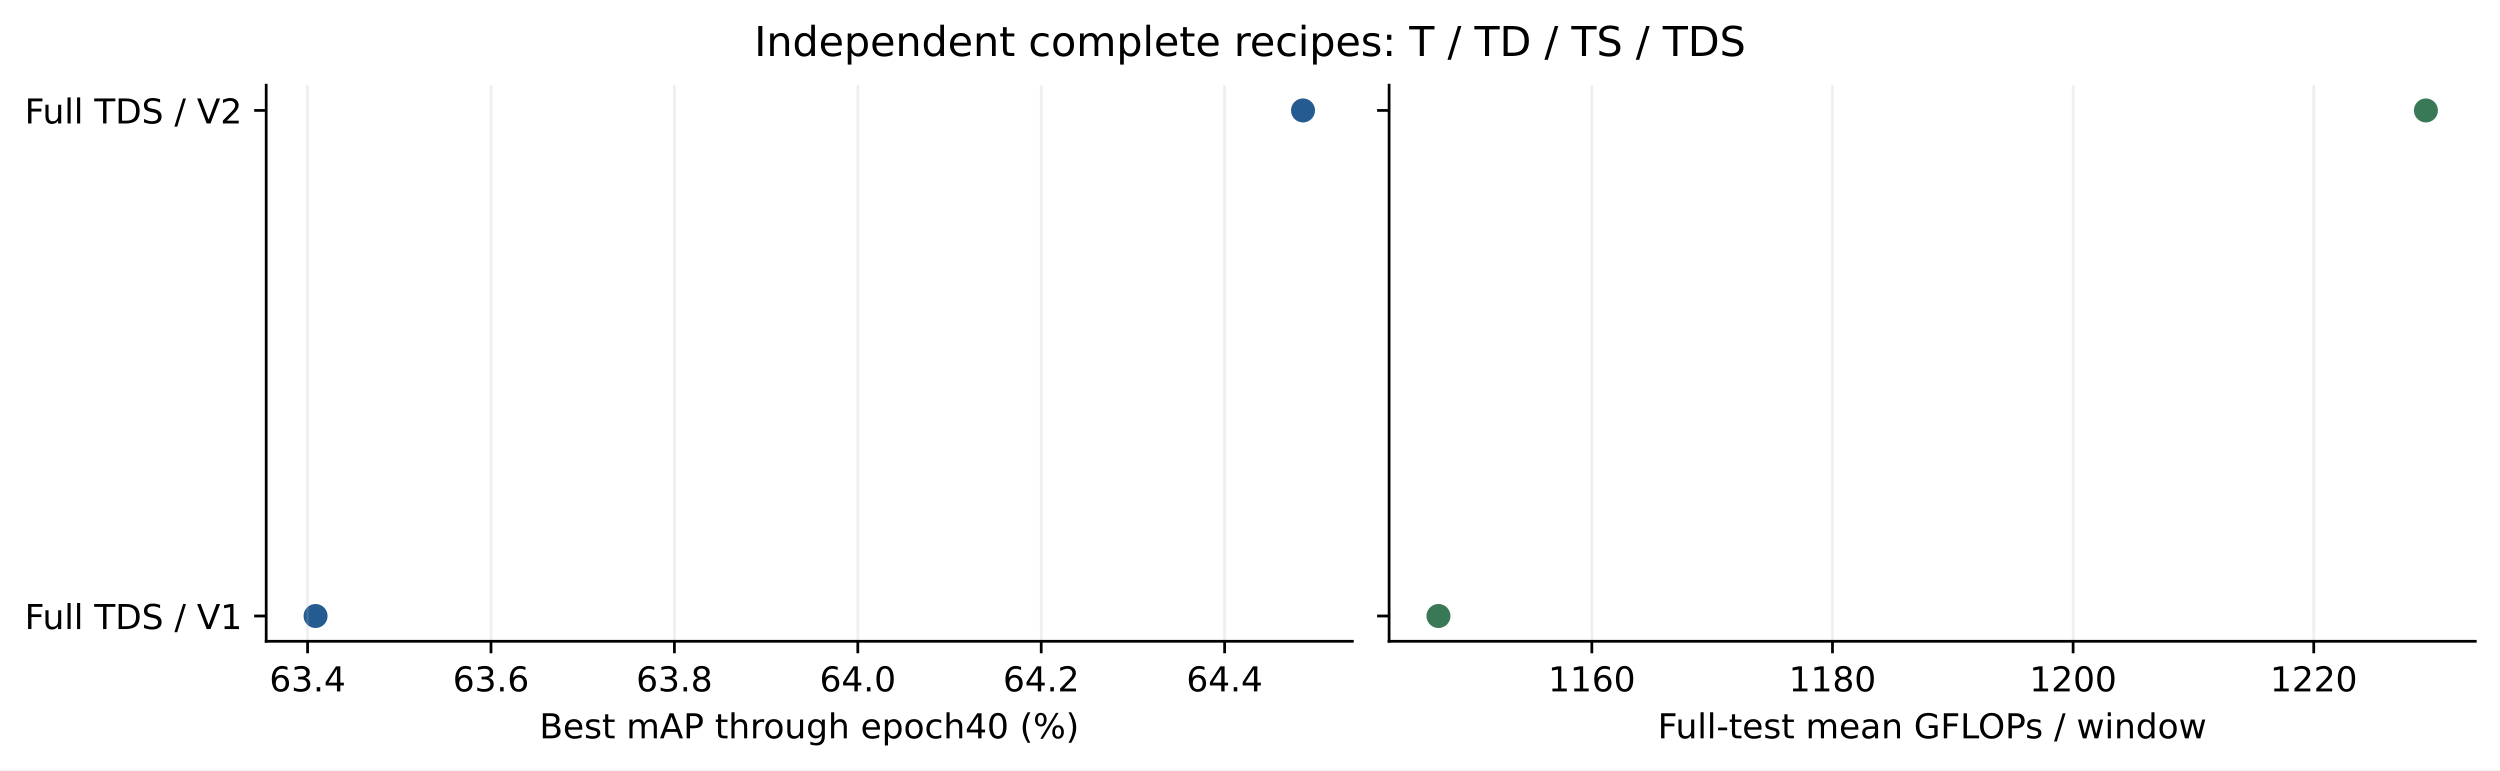
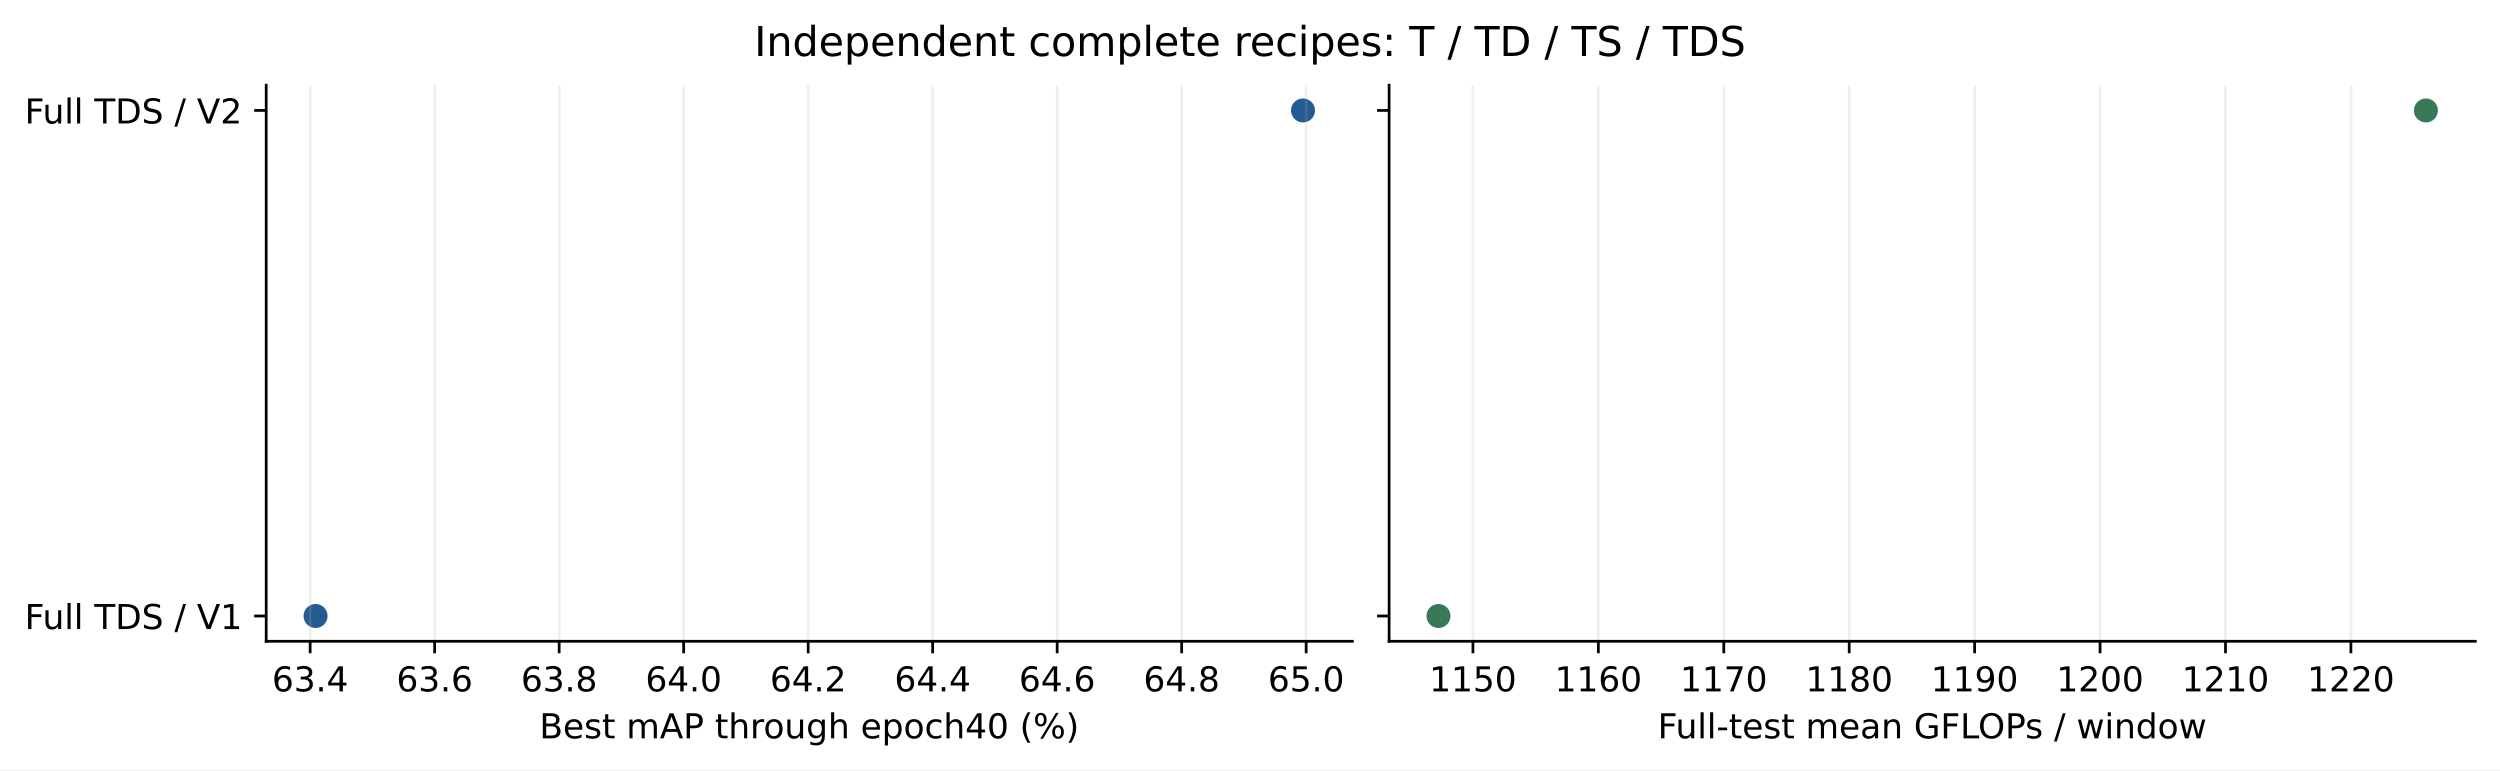
<svg xmlns="http://www.w3.org/2000/svg" xmlns:xlink="http://www.w3.org/1999/xlink" width="728.4pt" height="224.4pt" viewBox="0 0 728.4 224.4" version="1.1">
  <defs>
    <style type="text/css">*{stroke-linejoin: round; stroke-linecap: butt}</style>
  </defs>
  <g id="figure_1">
    <g id="patch_1">
      <path d="M 0 224.4  L 728.4 224.4  L 728.4 0  L 0 0  z " style="fill: #ffffff" />
    </g>
    <g id="axes_1">
      <g id="patch_2">
        <path d="M 77.558 186.843  L 394.029 186.843  L 394.029 24.814  L 77.558 24.814  z " style="fill: #ffffff" />
      </g>
      <g id="PathCollection_1">
        <defs>
-           <path id="m10da9b67cb" d="M 0 3  C 0.796 3 1.559 2.684 2.121 2.121  C 2.684 1.559 3 0.796 3 0  C 3 -0.796 2.684 -1.559 2.121 -2.121  C 1.559 -2.684 0.796 -3 0 -3  C -0.796 -3 -1.559 -2.684 -2.121 -2.121  C -2.684 -1.559 -3 -0.796 -3 0  C -3 0.796 -2.684 1.559 -2.121 2.121  C -1.559 2.684 -0.796 3 0 3  z " style="stroke: #245b91" />
+           <path id="m95b0ac1eb0" d="M 0 3  C 0.796 3 1.559 2.684 2.121 2.121  C 2.684 1.559 3 0.796 3 0  C 3 -0.796 2.684 -1.559 2.121 -2.121  C 1.559 -2.684 0.796 -3 0 -3  C -0.796 -3 -1.559 -2.684 -2.121 -2.121  C -2.684 -1.559 -3 -0.796 -3 0  C -3 0.796 -2.684 1.559 -2.121 2.121  C -1.559 2.684 -0.796 3 0 3  z " style="stroke: #245b91" />
        </defs>
-         <g clip-path="url(#pf8de3ceb4e)">
-           <use xlink:href="#m10da9b67cb" x="91.943" y="179.478" style="fill: #245b91; stroke: #245b91" />
-           <use xlink:href="#m10da9b67cb" x="379.644" y="32.179" style="fill: #245b91; stroke: #245b91" />
+         <g clip-path="url(#p60fe490622)">
+           <use xlink:href="#m95b0ac1eb0" x="91.943" y="179.478" style="fill: #245b91; stroke: #245b91" />
+           <use xlink:href="#m95b0ac1eb0" x="379.644" y="32.179" style="fill: #245b91; stroke: #245b91" />
        </g>
      </g>
      <g id="matplotlib.axis_1">
        <g id="xtick_1">
          <g id="line2d_1">
-             <path d="M 89.62 186.843  L 89.62 24.814  " clip-path="url(#pf8de3ceb4e)" style="fill: none; stroke: #b0b0b0; stroke-opacity: 0.2; stroke-width: 0.8; stroke-linecap: square" />
+             <path d="M 90.366 186.843  L 90.366 24.814  " clip-path="url(#p60fe490622)" style="fill: none; stroke: #b0b0b0; stroke-opacity: 0.2; stroke-width: 0.8; stroke-linecap: square" />
          </g>
          <g id="line2d_2">
            <defs>
-               <path id="m547ca9e5b4" d="M 0 0  L 0 3.5  " style="stroke: #000000; stroke-width: 0.8" />
+               <path id="m03987564c4" d="M 0 0  L 0 3.5  " style="stroke: #000000; stroke-width: 0.8" />
            </defs>
            <g>
-               <use xlink:href="#m547ca9e5b4" x="89.62" y="186.843" style="stroke: #000000; stroke-width: 0.8" />
+               <use xlink:href="#m03987564c4" x="90.366" y="186.843" style="stroke: #000000; stroke-width: 0.8" />
            </g>
          </g>
          <g id="text_1">
-             <text style="font-size: 10px; font-family: 'DejaVu Sans', 'Bitstream Vera Sans', 'Computer Modern Sans Serif', 'Lucida Grande', 'Verdana', 'Geneva', 'Lucid', 'Arial', 'Helvetica', 'Avant Garde', sans-serif; text-anchor: middle" x="89.62" y="201.442" transform="rotate(-0 89.62012 201.4417)">63.4</text>
+             <text style="font: 10px 'DejaVu Sans', 'Bitstream Vera Sans', 'Computer Modern Sans Serif', 'Lucida Grande', 'Verdana', 'Geneva', 'Lucid', 'Arial', 'Helvetica', 'Avant Garde', sans-serif; text-anchor: middle" x="90.366" y="201.442" transform="rotate(-0 90.3661 201.4417)">63.4</text>
          </g>
        </g>
        <g id="xtick_2">
          <g id="line2d_3">
-             <path d="M 143.057 186.843  L 143.057 24.814  " clip-path="url(#pf8de3ceb4e)" style="fill: none; stroke: #b0b0b0; stroke-opacity: 0.2; stroke-width: 0.8; stroke-linecap: square" />
+             <path d="M 126.641 186.843  L 126.641 24.814  " clip-path="url(#p60fe490622)" style="fill: none; stroke: #b0b0b0; stroke-opacity: 0.2; stroke-width: 0.8; stroke-linecap: square" />
          </g>
          <g id="line2d_4">
            <g>
-               <use xlink:href="#m547ca9e5b4" x="143.057" y="186.843" style="stroke: #000000; stroke-width: 0.8" />
+               <use xlink:href="#m03987564c4" x="126.641" y="186.843" style="stroke: #000000; stroke-width: 0.8" />
            </g>
          </g>
          <g id="text_2">
-             <text style="font-size: 10px; font-family: 'DejaVu Sans', 'Bitstream Vera Sans', 'Computer Modern Sans Serif', 'Lucida Grande', 'Verdana', 'Geneva', 'Lucid', 'Arial', 'Helvetica', 'Avant Garde', sans-serif; text-anchor: middle" x="143.057" y="201.442" transform="rotate(-0 143.0567 201.4417)">63.6</text>
+             <text style="font: 10px 'DejaVu Sans', 'Bitstream Vera Sans', 'Computer Modern Sans Serif', 'Lucida Grande', 'Verdana', 'Geneva', 'Lucid', 'Arial', 'Helvetica', 'Avant Garde', sans-serif; text-anchor: middle" x="126.641" y="201.442" transform="rotate(-0 126.6407 201.4417)">63.6</text>
          </g>
        </g>
        <g id="xtick_3">
          <g id="line2d_5">
-             <path d="M 196.493 186.843  L 196.493 24.814  " clip-path="url(#pf8de3ceb4e)" style="fill: none; stroke: #b0b0b0; stroke-opacity: 0.2; stroke-width: 0.8; stroke-linecap: square" />
+             <path d="M 162.915 186.843  L 162.915 24.814  " clip-path="url(#p60fe490622)" style="fill: none; stroke: #b0b0b0; stroke-opacity: 0.2; stroke-width: 0.8; stroke-linecap: square" />
          </g>
          <g id="line2d_6">
            <g>
-               <use xlink:href="#m547ca9e5b4" x="196.493" y="186.843" style="stroke: #000000; stroke-width: 0.8" />
+               <use xlink:href="#m03987564c4" x="162.915" y="186.843" style="stroke: #000000; stroke-width: 0.8" />
            </g>
          </g>
          <g id="text_3">
-             <text style="font-size: 10px; font-family: 'DejaVu Sans', 'Bitstream Vera Sans', 'Computer Modern Sans Serif', 'Lucida Grande', 'Verdana', 'Geneva', 'Lucid', 'Arial', 'Helvetica', 'Avant Garde', sans-serif; text-anchor: middle" x="196.493" y="201.442" transform="rotate(-0 196.4934 201.4417)">63.8</text>
+             <text style="font: 10px 'DejaVu Sans', 'Bitstream Vera Sans', 'Computer Modern Sans Serif', 'Lucida Grande', 'Verdana', 'Geneva', 'Lucid', 'Arial', 'Helvetica', 'Avant Garde', sans-serif; text-anchor: middle" x="162.915" y="201.442" transform="rotate(-0 162.9153 201.4417)">63.8</text>
          </g>
        </g>
        <g id="xtick_4">
          <g id="line2d_7">
-             <path d="M 249.93 186.843  L 249.93 24.814  " clip-path="url(#pf8de3ceb4e)" style="fill: none; stroke: #b0b0b0; stroke-opacity: 0.2; stroke-width: 0.8; stroke-linecap: square" />
+             <path d="M 199.19 186.843  L 199.19 24.814  " clip-path="url(#p60fe490622)" style="fill: none; stroke: #b0b0b0; stroke-opacity: 0.2; stroke-width: 0.8; stroke-linecap: square" />
          </g>
          <g id="line2d_8">
            <g>
-               <use xlink:href="#m547ca9e5b4" x="249.93" y="186.843" style="stroke: #000000; stroke-width: 0.8" />
+               <use xlink:href="#m03987564c4" x="199.19" y="186.843" style="stroke: #000000; stroke-width: 0.8" />
            </g>
          </g>
          <g id="text_4">
-             <text style="font-size: 10px; font-family: 'DejaVu Sans', 'Bitstream Vera Sans', 'Computer Modern Sans Serif', 'Lucida Grande', 'Verdana', 'Geneva', 'Lucid', 'Arial', 'Helvetica', 'Avant Garde', sans-serif; text-anchor: middle" x="249.93" y="201.442" transform="rotate(-0 249.93 201.4417)">64.0</text>
+             <text style="font: 10px 'DejaVu Sans', 'Bitstream Vera Sans', 'Computer Modern Sans Serif', 'Lucida Grande', 'Verdana', 'Geneva', 'Lucid', 'Arial', 'Helvetica', 'Avant Garde', sans-serif; text-anchor: middle" x="199.19" y="201.442" transform="rotate(-0 199.19 201.4417)">64.0</text>
          </g>
        </g>
        <g id="xtick_5">
          <g id="line2d_9">
-             <path d="M 303.367 186.843  L 303.367 24.814  " clip-path="url(#pf8de3ceb4e)" style="fill: none; stroke: #b0b0b0; stroke-opacity: 0.2; stroke-width: 0.8; stroke-linecap: square" />
+             <path d="M 235.465 186.843  L 235.465 24.814  " clip-path="url(#p60fe490622)" style="fill: none; stroke: #b0b0b0; stroke-opacity: 0.2; stroke-width: 0.8; stroke-linecap: square" />
          </g>
          <g id="line2d_10">
            <g>
-               <use xlink:href="#m547ca9e5b4" x="303.367" y="186.843" style="stroke: #000000; stroke-width: 0.8" />
+               <use xlink:href="#m03987564c4" x="235.465" y="186.843" style="stroke: #000000; stroke-width: 0.8" />
            </g>
          </g>
          <g id="text_5">
-             <text style="font-size: 10px; font-family: 'DejaVu Sans', 'Bitstream Vera Sans', 'Computer Modern Sans Serif', 'Lucida Grande', 'Verdana', 'Geneva', 'Lucid', 'Arial', 'Helvetica', 'Avant Garde', sans-serif; text-anchor: middle" x="303.367" y="201.442" transform="rotate(-0 303.3666 201.4417)">64.2</text>
+             <text style="font: 10px 'DejaVu Sans', 'Bitstream Vera Sans', 'Computer Modern Sans Serif', 'Lucida Grande', 'Verdana', 'Geneva', 'Lucid', 'Arial', 'Helvetica', 'Avant Garde', sans-serif; text-anchor: middle" x="235.465" y="201.442" transform="rotate(-0 235.4646 201.4417)">64.2</text>
          </g>
        </g>
        <g id="xtick_6">
          <g id="line2d_11">
-             <path d="M 356.803 186.843  L 356.803 24.814  " clip-path="url(#pf8de3ceb4e)" style="fill: none; stroke: #b0b0b0; stroke-opacity: 0.2; stroke-width: 0.8; stroke-linecap: square" />
+             <path d="M 271.739 186.843  L 271.739 24.814  " clip-path="url(#p60fe490622)" style="fill: none; stroke: #b0b0b0; stroke-opacity: 0.2; stroke-width: 0.8; stroke-linecap: square" />
          </g>
          <g id="line2d_12">
            <g>
-               <use xlink:href="#m547ca9e5b4" x="356.803" y="186.843" style="stroke: #000000; stroke-width: 0.8" />
+               <use xlink:href="#m03987564c4" x="271.739" y="186.843" style="stroke: #000000; stroke-width: 0.8" />
            </g>
          </g>
          <g id="text_6">
-             <text style="font-size: 10px; font-family: 'DejaVu Sans', 'Bitstream Vera Sans', 'Computer Modern Sans Serif', 'Lucida Grande', 'Verdana', 'Geneva', 'Lucid', 'Arial', 'Helvetica', 'Avant Garde', sans-serif; text-anchor: middle" x="356.803" y="201.442" transform="rotate(-0 356.8032 201.4417)">64.4</text>
-           </g>
-         </g>
-         <g id="text_7">
-           <text style="font-size: 10px; font-family: 'DejaVu Sans', 'Bitstream Vera Sans', 'Computer Modern Sans Serif', 'Lucida Grande', 'Verdana', 'Geneva', 'Lucid', 'Arial', 'Helvetica', 'Avant Garde', sans-serif; text-anchor: middle" x="235.793" y="215.12" transform="rotate(-0 235.7932 215.1198)">Best mAP through epoch40 (%)</text>
+             <text style="font: 10px 'DejaVu Sans', 'Bitstream Vera Sans', 'Computer Modern Sans Serif', 'Lucida Grande', 'Verdana', 'Geneva', 'Lucid', 'Arial', 'Helvetica', 'Avant Garde', sans-serif; text-anchor: middle" x="271.739" y="201.442" transform="rotate(-0 271.7392 201.4417)">64.4</text>
+           </g>
+         </g>
+         <g id="xtick_7">
+           <g id="line2d_13">
+             <path d="M 308.014 186.843  L 308.014 24.814  " clip-path="url(#p60fe490622)" style="fill: none; stroke: #b0b0b0; stroke-opacity: 0.2; stroke-width: 0.8; stroke-linecap: square" />
+           </g>
+           <g id="line2d_14">
+             <g>
+               <use xlink:href="#m03987564c4" x="308.014" y="186.843" style="stroke: #000000; stroke-width: 0.8" />
+             </g>
+           </g>
+           <g id="text_7">
+             <text style="font: 10px 'DejaVu Sans', 'Bitstream Vera Sans', 'Computer Modern Sans Serif', 'Lucida Grande', 'Verdana', 'Geneva', 'Lucid', 'Arial', 'Helvetica', 'Avant Garde', sans-serif; text-anchor: middle" x="308.014" y="201.442" transform="rotate(-0 308.0138 201.4417)">64.6</text>
+           </g>
+         </g>
+         <g id="xtick_8">
+           <g id="line2d_15">
+             <path d="M 344.288 186.843  L 344.288 24.814  " clip-path="url(#p60fe490622)" style="fill: none; stroke: #b0b0b0; stroke-opacity: 0.2; stroke-width: 0.8; stroke-linecap: square" />
+           </g>
+           <g id="line2d_16">
+             <g>
+               <use xlink:href="#m03987564c4" x="344.288" y="186.843" style="stroke: #000000; stroke-width: 0.8" />
+             </g>
+           </g>
+           <g id="text_8">
+             <text style="font: 10px 'DejaVu Sans', 'Bitstream Vera Sans', 'Computer Modern Sans Serif', 'Lucida Grande', 'Verdana', 'Geneva', 'Lucid', 'Arial', 'Helvetica', 'Avant Garde', sans-serif; text-anchor: middle" x="344.288" y="201.442" transform="rotate(-0 344.2885 201.4417)">64.8</text>
+           </g>
+         </g>
+         <g id="xtick_9">
+           <g id="line2d_17">
+             <path d="M 380.563 186.843  L 380.563 24.814  " clip-path="url(#p60fe490622)" style="fill: none; stroke: #b0b0b0; stroke-opacity: 0.2; stroke-width: 0.8; stroke-linecap: square" />
+           </g>
+           <g id="line2d_18">
+             <g>
+               <use xlink:href="#m03987564c4" x="380.563" y="186.843" style="stroke: #000000; stroke-width: 0.8" />
+             </g>
+           </g>
+           <g id="text_9">
+             <text style="font: 10px 'DejaVu Sans', 'Bitstream Vera Sans', 'Computer Modern Sans Serif', 'Lucida Grande', 'Verdana', 'Geneva', 'Lucid', 'Arial', 'Helvetica', 'Avant Garde', sans-serif; text-anchor: middle" x="380.563" y="201.442" transform="rotate(-0 380.5631 201.4417)">65.0</text>
+           </g>
+         </g>
+         <g id="text_10">
+           <text style="font: 10px 'DejaVu Sans', 'Bitstream Vera Sans', 'Computer Modern Sans Serif', 'Lucida Grande', 'Verdana', 'Geneva', 'Lucid', 'Arial', 'Helvetica', 'Avant Garde', sans-serif; text-anchor: middle" x="235.793" y="215.12" transform="rotate(-0 235.7932 215.1198)">Best mAP through epoch40 (%)</text>
        </g>
      </g>
      <g id="matplotlib.axis_2">
        <g id="ytick_1">
-           <g id="line2d_13">
+           <g id="line2d_19">
            <defs>
-               <path id="m2315b5860f" d="M 0 0  L -3.5 0  " style="stroke: #000000; stroke-width: 0.8" />
+               <path id="m22ff77f65a" d="M 0 0  L -3.5 0  " style="stroke: #000000; stroke-width: 0.8" />
            </defs>
            <g>
-               <use xlink:href="#m2315b5860f" x="77.558" y="179.478" style="stroke: #000000; stroke-width: 0.8" />
-             </g>
-           </g>
-           <g id="text_8">
-             <text style="font-size: 10px; font-family: 'DejaVu Sans', 'Bitstream Vera Sans', 'Computer Modern Sans Serif', 'Lucida Grande', 'Verdana', 'Geneva', 'Lucid', 'Arial', 'Helvetica', 'Avant Garde', sans-serif; text-anchor: end" x="70.558" y="183.278" transform="rotate(-0 70.55781 183.2775)">Full TDS / V1</text>
+               <use xlink:href="#m22ff77f65a" x="77.558" y="179.478" style="stroke: #000000; stroke-width: 0.8" />
+             </g>
+           </g>
+           <g id="text_11">
+             <text style="font: 10px 'DejaVu Sans', 'Bitstream Vera Sans', 'Computer Modern Sans Serif', 'Lucida Grande', 'Verdana', 'Geneva', 'Lucid', 'Arial', 'Helvetica', 'Avant Garde', sans-serif; text-anchor: end" x="70.558" y="183.278" transform="rotate(-0 70.55781 183.2775)">Full TDS / V1</text>
          </g>
        </g>
        <g id="ytick_2">
-           <g id="line2d_14">
-             <g>
-               <use xlink:href="#m2315b5860f" x="77.558" y="32.179" style="stroke: #000000; stroke-width: 0.8" />
-             </g>
-           </g>
-           <g id="text_9">
-             <text style="font-size: 10px; font-family: 'DejaVu Sans', 'Bitstream Vera Sans', 'Computer Modern Sans Serif', 'Lucida Grande', 'Verdana', 'Geneva', 'Lucid', 'Arial', 'Helvetica', 'Avant Garde', sans-serif; text-anchor: end" x="70.558" y="35.978" transform="rotate(-0 70.55781 35.97841)">Full TDS / V2</text>
+           <g id="line2d_20">
+             <g>
+               <use xlink:href="#m22ff77f65a" x="77.558" y="32.179" style="stroke: #000000; stroke-width: 0.8" />
+             </g>
+           </g>
+           <g id="text_12">
+             <text style="font: 10px 'DejaVu Sans', 'Bitstream Vera Sans', 'Computer Modern Sans Serif', 'Lucida Grande', 'Verdana', 'Geneva', 'Lucid', 'Arial', 'Helvetica', 'Avant Garde', sans-serif; text-anchor: end" x="70.558" y="35.978" transform="rotate(-0 70.55781 35.97841)">Full TDS / V2</text>
          </g>
        </g>
      </g>
      <g id="patch_3">
        <path d="M 77.558 186.843  L 77.558 24.814  " style="fill: none; stroke: #000000; stroke-width: 0.8; stroke-linejoin: miter; stroke-linecap: square" />
      </g>
      <g id="patch_4">
        <path d="M 77.558 186.843  L 394.029 186.843  " style="fill: none; stroke: #000000; stroke-width: 0.8; stroke-linejoin: miter; stroke-linecap: square" />
      </g>
    </g>
    <g id="axes_2">
      <g id="patch_5">
        <path d="M 404.729 186.843  L 721.2 186.843  L 721.2 24.814  L 404.729 24.814  z " style="fill: #ffffff" />
      </g>
      <g id="PathCollection_2">
        <defs>
-           <path id="m9e145f9be1" d="M 0 3  C 0.796 3 1.559 2.684 2.121 2.121  C 2.684 1.559 3 0.796 3 0  C 3 -0.796 2.684 -1.559 2.121 -2.121  C 1.559 -2.684 0.796 -3 0 -3  C -0.796 -3 -1.559 -2.684 -2.121 -2.121  C -2.684 -1.559 -3 -0.796 -3 0  C -3 0.796 -2.684 1.559 -2.121 2.121  C -1.559 2.684 -0.796 3 0 3  z " style="stroke: #397957" />
+           <path id="m20aa0b96ca" d="M 0 3  C 0.796 3 1.559 2.684 2.121 2.121  C 2.684 1.559 3 0.796 3 0  C 3 -0.796 2.684 -1.559 2.121 -2.121  C 1.559 -2.684 0.796 -3 0 -3  C -0.796 -3 -1.559 -2.684 -2.121 -2.121  C -2.684 -1.559 -3 -0.796 -3 0  C -3 0.796 -2.684 1.559 -2.121 2.121  C -1.559 2.684 -0.796 3 0 3  z " style="stroke: #397957" />
        </defs>
-         <g clip-path="url(#pfd6cd57e04)">
-           <use xlink:href="#m9e145f9be1" x="419.114" y="179.478" style="fill: #397957; stroke: #397957" />
-           <use xlink:href="#m9e145f9be1" x="706.814" y="32.179" style="fill: #397957; stroke: #397957" />
+         <g clip-path="url(#p94a976afab)">
+           <use xlink:href="#m20aa0b96ca" x="419.114" y="179.478" style="fill: #397957; stroke: #397957" />
+           <use xlink:href="#m20aa0b96ca" x="706.814" y="32.179" style="fill: #397957; stroke: #397957" />
        </g>
      </g>
      <g id="matplotlib.axis_3">
-         <g id="xtick_7">
-           <g id="line2d_15">
-             <path d="M 463.799 186.843  L 463.799 24.814  " clip-path="url(#pfd6cd57e04)" style="fill: none; stroke: #b0b0b0; stroke-opacity: 0.2; stroke-width: 0.8; stroke-linecap: square" />
-           </g>
-           <g id="line2d_16">
-             <g>
-               <use xlink:href="#m547ca9e5b4" x="463.799" y="186.843" style="stroke: #000000; stroke-width: 0.8" />
-             </g>
-           </g>
-           <g id="text_10">
-             <text style="font-size: 10px; font-family: 'DejaVu Sans', 'Bitstream Vera Sans', 'Computer Modern Sans Serif', 'Lucida Grande', 'Verdana', 'Geneva', 'Lucid', 'Arial', 'Helvetica', 'Avant Garde', sans-serif; text-anchor: middle" x="463.799" y="201.442" transform="rotate(-0 463.7989 201.4417)">1160</text>
-           </g>
-         </g>
-         <g id="xtick_8">
-           <g id="line2d_17">
-             <path d="M 533.91 186.843  L 533.91 24.814  " clip-path="url(#pfd6cd57e04)" style="fill: none; stroke: #b0b0b0; stroke-opacity: 0.2; stroke-width: 0.8; stroke-linecap: square" />
-           </g>
-           <g id="line2d_18">
-             <g>
-               <use xlink:href="#m547ca9e5b4" x="533.91" y="186.843" style="stroke: #000000; stroke-width: 0.8" />
-             </g>
-           </g>
-           <g id="text_11">
-             <text style="font-size: 10px; font-family: 'DejaVu Sans', 'Bitstream Vera Sans', 'Computer Modern Sans Serif', 'Lucida Grande', 'Verdana', 'Geneva', 'Lucid', 'Arial', 'Helvetica', 'Avant Garde', sans-serif; text-anchor: middle" x="533.91" y="201.442" transform="rotate(-0 533.91 201.4417)">1180</text>
-           </g>
-         </g>
-         <g id="xtick_9">
-           <g id="line2d_19">
-             <path d="M 604.021 186.843  L 604.021 24.814  " clip-path="url(#pfd6cd57e04)" style="fill: none; stroke: #b0b0b0; stroke-opacity: 0.2; stroke-width: 0.8; stroke-linecap: square" />
-           </g>
-           <g id="line2d_20">
-             <g>
-               <use xlink:href="#m547ca9e5b4" x="604.021" y="186.843" style="stroke: #000000; stroke-width: 0.8" />
-             </g>
-           </g>
-           <g id="text_12">
-             <text style="font-size: 10px; font-family: 'DejaVu Sans', 'Bitstream Vera Sans', 'Computer Modern Sans Serif', 'Lucida Grande', 'Verdana', 'Geneva', 'Lucid', 'Arial', 'Helvetica', 'Avant Garde', sans-serif; text-anchor: middle" x="604.021" y="201.442" transform="rotate(-0 604.021 201.4417)">1200</text>
-           </g>
-         </g>
        <g id="xtick_10">
          <g id="line2d_21">
-             <path d="M 674.132 186.843  L 674.132 24.814  " clip-path="url(#pfd6cd57e04)" style="fill: none; stroke: #b0b0b0; stroke-opacity: 0.2; stroke-width: 0.8; stroke-linecap: square" />
+             <path d="M 429.152 186.843  L 429.152 24.814  " clip-path="url(#p94a976afab)" style="fill: none; stroke: #b0b0b0; stroke-opacity: 0.2; stroke-width: 0.8; stroke-linecap: square" />
          </g>
          <g id="line2d_22">
            <g>
-               <use xlink:href="#m547ca9e5b4" x="674.132" y="186.843" style="stroke: #000000; stroke-width: 0.8" />
+               <use xlink:href="#m03987564c4" x="429.152" y="186.843" style="stroke: #000000; stroke-width: 0.8" />
            </g>
          </g>
          <g id="text_13">
-             <text style="font-size: 10px; font-family: 'DejaVu Sans', 'Bitstream Vera Sans', 'Computer Modern Sans Serif', 'Lucida Grande', 'Verdana', 'Geneva', 'Lucid', 'Arial', 'Helvetica', 'Avant Garde', sans-serif; text-anchor: middle" x="674.132" y="201.442" transform="rotate(-0 674.132 201.4417)">1220</text>
-           </g>
-         </g>
-         <g id="text_14">
-           <text style="font-size: 10px; font-family: 'DejaVu Sans', 'Bitstream Vera Sans', 'Computer Modern Sans Serif', 'Lucida Grande', 'Verdana', 'Geneva', 'Lucid', 'Arial', 'Helvetica', 'Avant Garde', sans-serif; text-anchor: middle" x="562.964" y="215.12" transform="rotate(-0 562.9641 215.1198)">Full-test mean GFLOPs / window</text>
+             <text style="font: 10px 'DejaVu Sans', 'Bitstream Vera Sans', 'Computer Modern Sans Serif', 'Lucida Grande', 'Verdana', 'Geneva', 'Lucid', 'Arial', 'Helvetica', 'Avant Garde', sans-serif; text-anchor: middle" x="429.152" y="201.442" transform="rotate(-0 429.1524 201.4417)">1150</text>
+           </g>
+         </g>
+         <g id="xtick_11">
+           <g id="line2d_23">
+             <path d="M 465.697 186.843  L 465.697 24.814  " clip-path="url(#p94a976afab)" style="fill: none; stroke: #b0b0b0; stroke-opacity: 0.2; stroke-width: 0.8; stroke-linecap: square" />
+           </g>
+           <g id="line2d_24">
+             <g>
+               <use xlink:href="#m03987564c4" x="465.697" y="186.843" style="stroke: #000000; stroke-width: 0.8" />
+             </g>
+           </g>
+           <g id="text_14">
+             <text style="font: 10px 'DejaVu Sans', 'Bitstream Vera Sans', 'Computer Modern Sans Serif', 'Lucida Grande', 'Verdana', 'Geneva', 'Lucid', 'Arial', 'Helvetica', 'Avant Garde', sans-serif; text-anchor: middle" x="465.697" y="201.442" transform="rotate(-0 465.6966 201.4417)">1160</text>
+           </g>
+         </g>
+         <g id="xtick_12">
+           <g id="line2d_25">
+             <path d="M 502.241 186.843  L 502.241 24.814  " clip-path="url(#p94a976afab)" style="fill: none; stroke: #b0b0b0; stroke-opacity: 0.2; stroke-width: 0.8; stroke-linecap: square" />
+           </g>
+           <g id="line2d_26">
+             <g>
+               <use xlink:href="#m03987564c4" x="502.241" y="186.843" style="stroke: #000000; stroke-width: 0.8" />
+             </g>
+           </g>
+           <g id="text_15">
+             <text style="font: 10px 'DejaVu Sans', 'Bitstream Vera Sans', 'Computer Modern Sans Serif', 'Lucida Grande', 'Verdana', 'Geneva', 'Lucid', 'Arial', 'Helvetica', 'Avant Garde', sans-serif; text-anchor: middle" x="502.241" y="201.442" transform="rotate(-0 502.2408 201.4417)">1170</text>
+           </g>
+         </g>
+         <g id="xtick_13">
+           <g id="line2d_27">
+             <path d="M 538.785 186.843  L 538.785 24.814  " clip-path="url(#p94a976afab)" style="fill: none; stroke: #b0b0b0; stroke-opacity: 0.2; stroke-width: 0.8; stroke-linecap: square" />
+           </g>
+           <g id="line2d_28">
+             <g>
+               <use xlink:href="#m03987564c4" x="538.785" y="186.843" style="stroke: #000000; stroke-width: 0.8" />
+             </g>
+           </g>
+           <g id="text_16">
+             <text style="font: 10px 'DejaVu Sans', 'Bitstream Vera Sans', 'Computer Modern Sans Serif', 'Lucida Grande', 'Verdana', 'Geneva', 'Lucid', 'Arial', 'Helvetica', 'Avant Garde', sans-serif; text-anchor: middle" x="538.785" y="201.442" transform="rotate(-0 538.7851 201.4417)">1180</text>
+           </g>
+         </g>
+         <g id="xtick_14">
+           <g id="line2d_29">
+             <path d="M 575.329 186.843  L 575.329 24.814  " clip-path="url(#p94a976afab)" style="fill: none; stroke: #b0b0b0; stroke-opacity: 0.2; stroke-width: 0.8; stroke-linecap: square" />
+           </g>
+           <g id="line2d_30">
+             <g>
+               <use xlink:href="#m03987564c4" x="575.329" y="186.843" style="stroke: #000000; stroke-width: 0.8" />
+             </g>
+           </g>
+           <g id="text_17">
+             <text style="font: 10px 'DejaVu Sans', 'Bitstream Vera Sans', 'Computer Modern Sans Serif', 'Lucida Grande', 'Verdana', 'Geneva', 'Lucid', 'Arial', 'Helvetica', 'Avant Garde', sans-serif; text-anchor: middle" x="575.329" y="201.442" transform="rotate(-0 575.3293 201.4417)">1190</text>
+           </g>
+         </g>
+         <g id="xtick_15">
+           <g id="line2d_31">
+             <path d="M 611.874 186.843  L 611.874 24.814  " clip-path="url(#p94a976afab)" style="fill: none; stroke: #b0b0b0; stroke-opacity: 0.2; stroke-width: 0.8; stroke-linecap: square" />
+           </g>
+           <g id="line2d_32">
+             <g>
+               <use xlink:href="#m03987564c4" x="611.874" y="186.843" style="stroke: #000000; stroke-width: 0.8" />
+             </g>
+           </g>
+           <g id="text_18">
+             <text style="font: 10px 'DejaVu Sans', 'Bitstream Vera Sans', 'Computer Modern Sans Serif', 'Lucida Grande', 'Verdana', 'Geneva', 'Lucid', 'Arial', 'Helvetica', 'Avant Garde', sans-serif; text-anchor: middle" x="611.874" y="201.442" transform="rotate(-0 611.8736 201.4417)">1200</text>
+           </g>
+         </g>
+         <g id="xtick_16">
+           <g id="line2d_33">
+             <path d="M 648.418 186.843  L 648.418 24.814  " clip-path="url(#p94a976afab)" style="fill: none; stroke: #b0b0b0; stroke-opacity: 0.2; stroke-width: 0.8; stroke-linecap: square" />
+           </g>
+           <g id="line2d_34">
+             <g>
+               <use xlink:href="#m03987564c4" x="648.418" y="186.843" style="stroke: #000000; stroke-width: 0.8" />
+             </g>
+           </g>
+           <g id="text_19">
+             <text style="font: 10px 'DejaVu Sans', 'Bitstream Vera Sans', 'Computer Modern Sans Serif', 'Lucida Grande', 'Verdana', 'Geneva', 'Lucid', 'Arial', 'Helvetica', 'Avant Garde', sans-serif; text-anchor: middle" x="648.418" y="201.442" transform="rotate(-0 648.4178 201.4417)">1210</text>
+           </g>
+         </g>
+         <g id="xtick_17">
+           <g id="line2d_35">
+             <path d="M 684.962 186.843  L 684.962 24.814  " clip-path="url(#p94a976afab)" style="fill: none; stroke: #b0b0b0; stroke-opacity: 0.2; stroke-width: 0.8; stroke-linecap: square" />
+           </g>
+           <g id="line2d_36">
+             <g>
+               <use xlink:href="#m03987564c4" x="684.962" y="186.843" style="stroke: #000000; stroke-width: 0.8" />
+             </g>
+           </g>
+           <g id="text_20">
+             <text style="font: 10px 'DejaVu Sans', 'Bitstream Vera Sans', 'Computer Modern Sans Serif', 'Lucida Grande', 'Verdana', 'Geneva', 'Lucid', 'Arial', 'Helvetica', 'Avant Garde', sans-serif; text-anchor: middle" x="684.962" y="201.442" transform="rotate(-0 684.962 201.4417)">1220</text>
+           </g>
+         </g>
+         <g id="text_21">
+           <text style="font: 10px 'DejaVu Sans', 'Bitstream Vera Sans', 'Computer Modern Sans Serif', 'Lucida Grande', 'Verdana', 'Geneva', 'Lucid', 'Arial', 'Helvetica', 'Avant Garde', sans-serif; text-anchor: middle" x="562.964" y="215.12" transform="rotate(-0 562.9641 215.1198)">Full-test mean GFLOPs / window</text>
        </g>
      </g>
      <g id="matplotlib.axis_4">
        <g id="ytick_3">
-           <g id="line2d_23">
-             <g>
-               <use xlink:href="#m2315b5860f" x="404.729" y="179.478" style="stroke: #000000; stroke-width: 0.8" />
+           <g id="line2d_37">
+             <g>
+               <use xlink:href="#m22ff77f65a" x="404.729" y="179.478" style="stroke: #000000; stroke-width: 0.8" />
            </g>
          </g>
        </g>
        <g id="ytick_4">
-           <g id="line2d_24">
-             <g>
-               <use xlink:href="#m2315b5860f" x="404.729" y="32.179" style="stroke: #000000; stroke-width: 0.8" />
+           <g id="line2d_38">
+             <g>
+               <use xlink:href="#m22ff77f65a" x="404.729" y="32.179" style="stroke: #000000; stroke-width: 0.8" />
            </g>
          </g>
        </g>
      </g>
      <g id="patch_6">
        <path d="M 404.729 186.843  L 404.729 24.814  " style="fill: none; stroke: #000000; stroke-width: 0.8; stroke-linejoin: miter; stroke-linecap: square" />
      </g>
      <g id="patch_7">
        <path d="M 404.729 186.843  L 721.2 186.843  " style="fill: none; stroke: #000000; stroke-width: 0.8; stroke-linejoin: miter; stroke-linecap: square" />
      </g>
    </g>
-     <g id="text_15">
-       <text style="font-size: 12px; font-family: 'DejaVu Sans', 'Bitstream Vera Sans', 'Computer Modern Sans Serif', 'Lucida Grande', 'Verdana', 'Geneva', 'Lucid', 'Arial', 'Helvetica', 'Avant Garde', sans-serif; text-anchor: middle" x="364.2" y="16.318" transform="rotate(-0 364.1998 16.31812)">Independent complete recipes: T / TD / TS / TDS</text>
+     <g id="text_22">
+       <text style="font: 12px 'DejaVu Sans', 'Bitstream Vera Sans', 'Computer Modern Sans Serif', 'Lucida Grande', 'Verdana', 'Geneva', 'Lucid', 'Arial', 'Helvetica', 'Avant Garde', sans-serif; text-anchor: middle" x="364.2" y="16.318" transform="rotate(-0 364.1998 16.31812)">Independent complete recipes: T / TD / TS / TDS</text>
    </g>
  </g>
  <defs>
-     <clipPath id="pf8de3ceb4e">
+     <clipPath id="p60fe490622">
      <rect x="77.558" y="24.814" width="316.471" height="162.029" />
    </clipPath>
-     <clipPath id="pfd6cd57e04">
+     <clipPath id="p94a976afab">
      <rect x="404.729" y="24.814" width="316.471" height="162.029" />
    </clipPath>
  </defs>
</svg>
